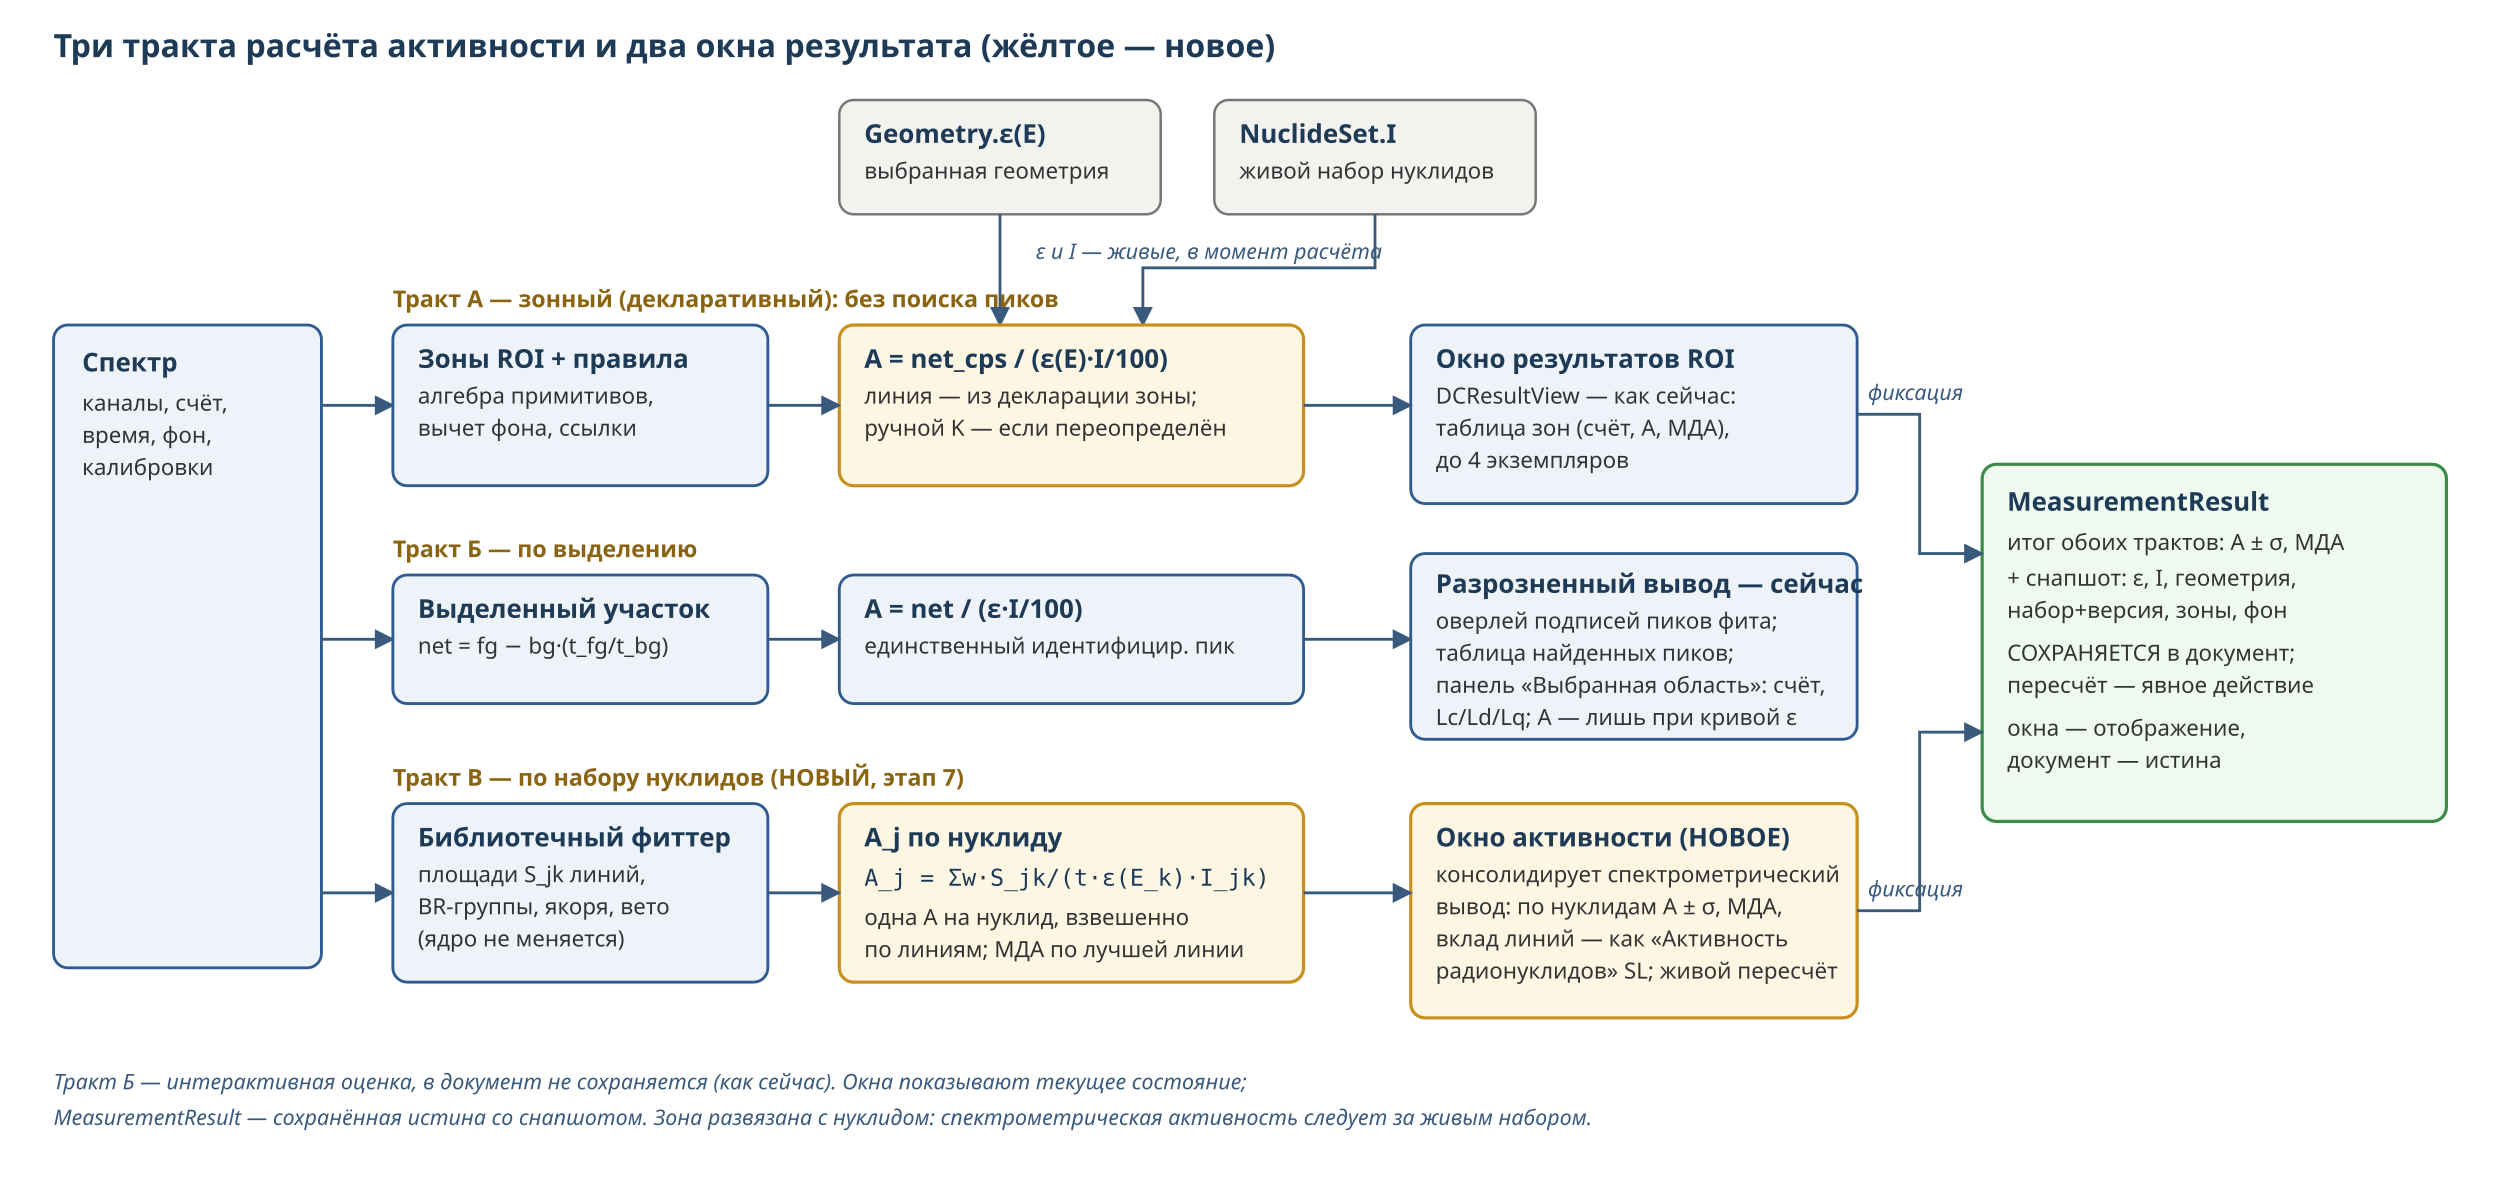
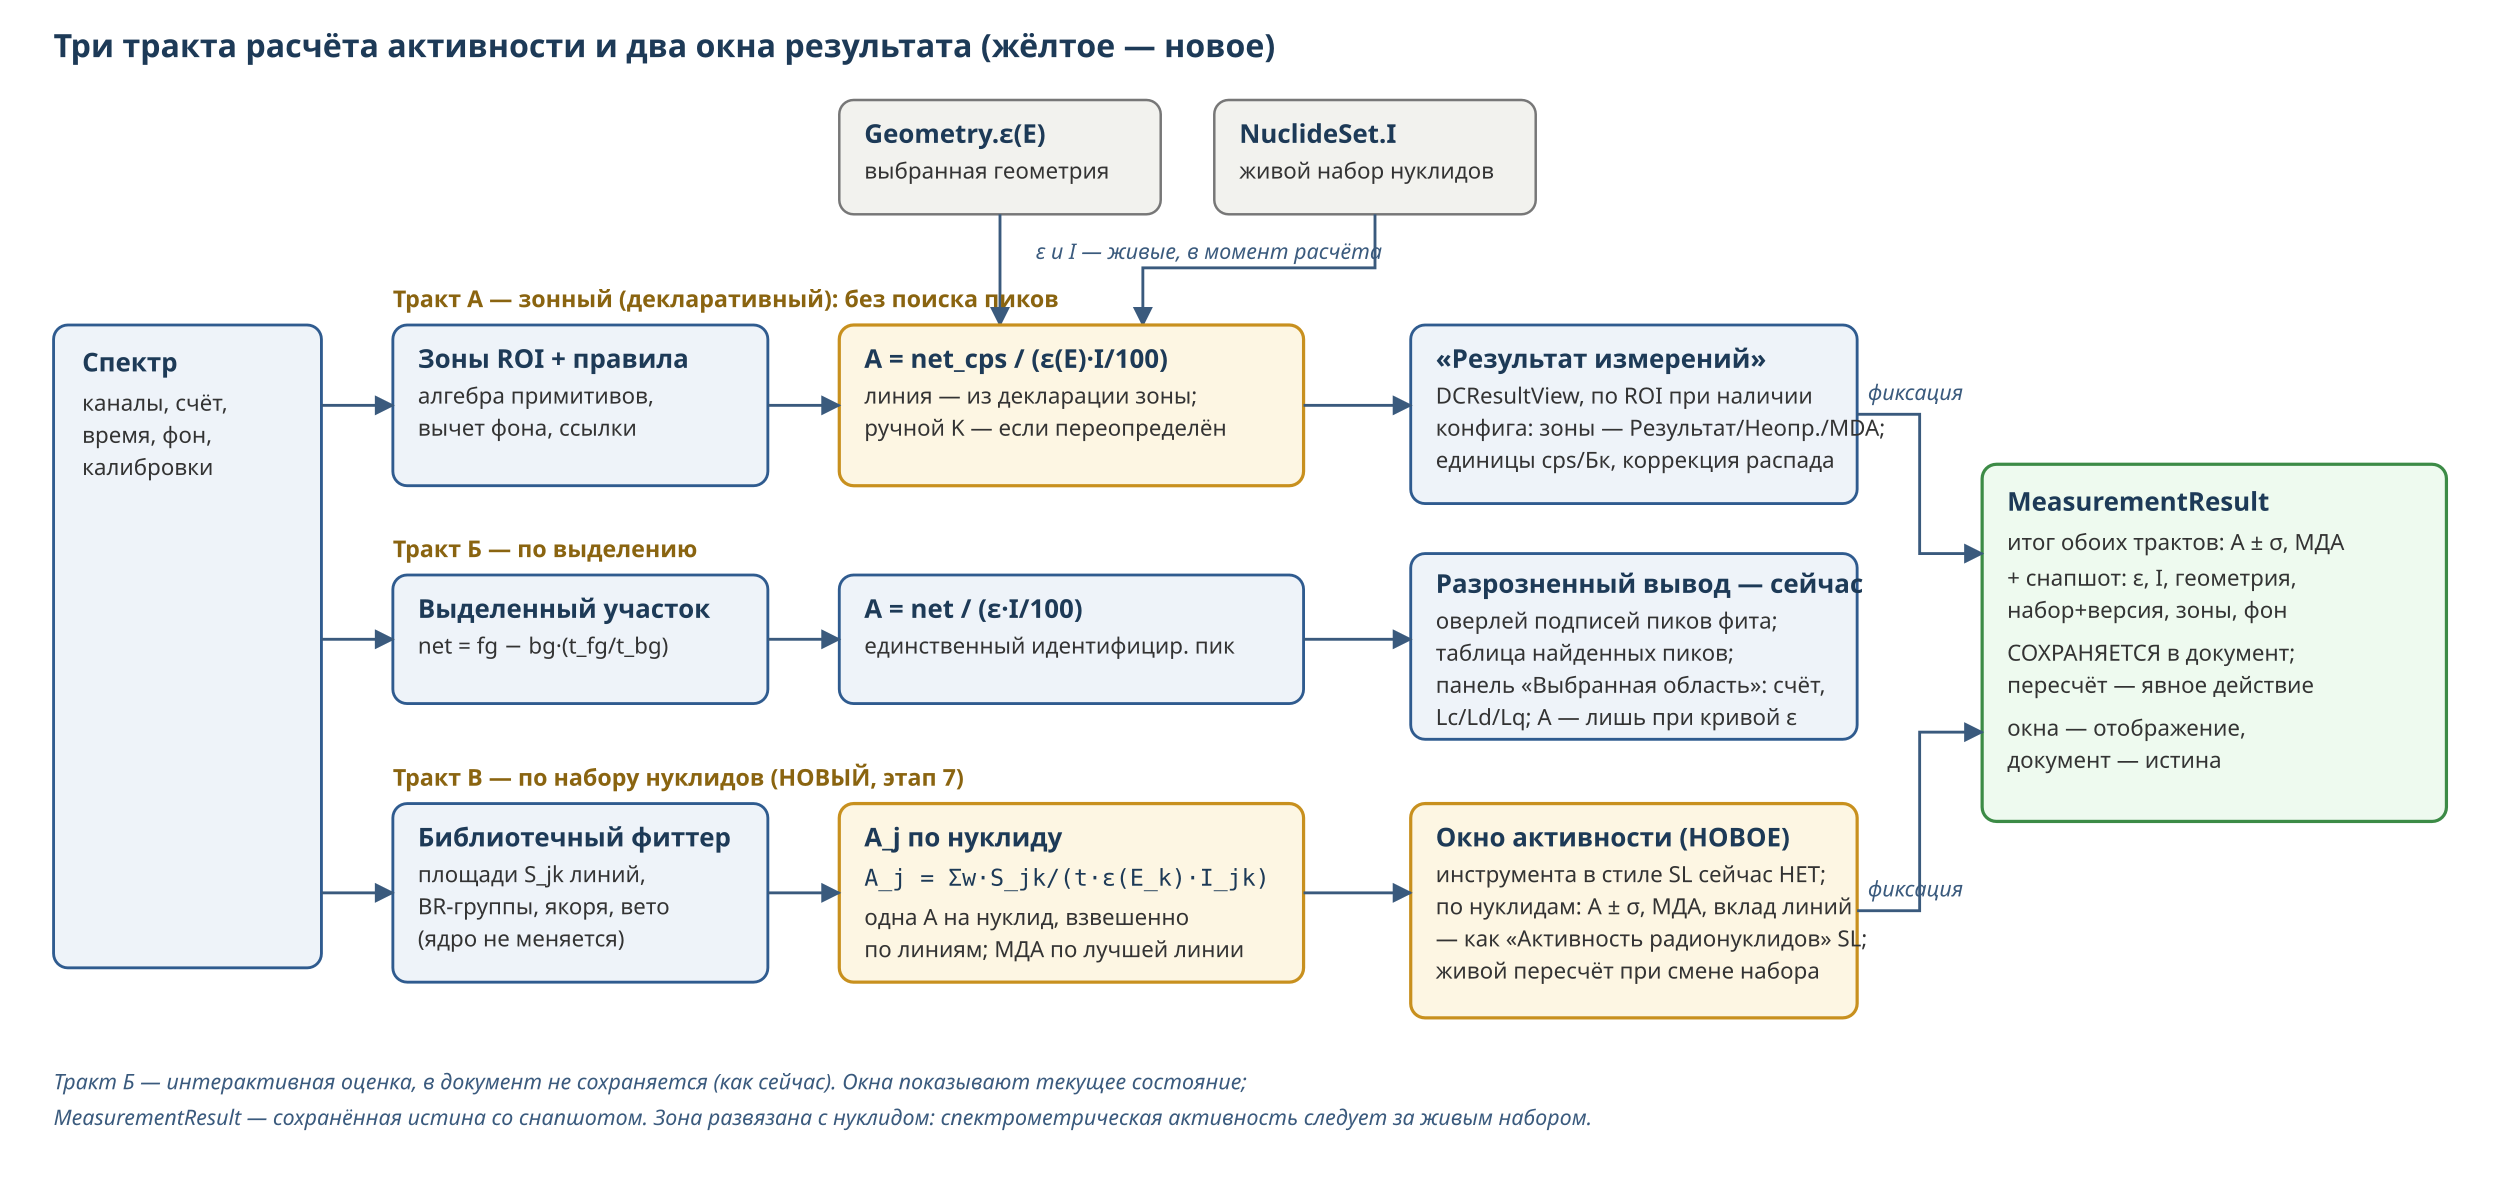
<svg xmlns="http://www.w3.org/2000/svg" viewBox="0 0 1400 660" font-family="Segoe UI, Calibri, sans-serif">
  <defs>
    <marker id="ar2" viewBox="0 0 10 10" refX="9" refY="5" markerWidth="7" markerHeight="7" orient="auto-start-reverse">
      <path d="M 0 0 L 10 5 L 0 10 z" fill="#3a5a7d" />
    </marker>
  </defs>
  <style>
    .box { fill:#eef3f9; stroke:#2f5b8f; stroke-width:1.6; }
    .newbox { fill:#fdf6e3; stroke:#c8901e; stroke-width:1.8; }
    .srcbox { fill:#f2f2ee; stroke:#777; stroke-width:1.4; }
    .resbox { fill:#eefaef; stroke:#3c8b46; stroke-width:1.8; }
    .title { font-size:14.5px; font-weight:600; fill:#1d3a57; }
    .line { font-size:12.5px; fill:#333; }
    .f { font-size:13px; fill:#1d3a57; font-family:Consolas, monospace; }
    .lbl { font-size:12px; fill:#3a5a7d; font-style:italic; }
    .arrow { stroke:#3a5a7d; stroke-width:1.6; fill:none; marker-end:url(#ar2); }
    .h { font-size:18px; font-weight:600; fill:#1d3a57; }
    .tr { font-size:13px; font-weight:600; fill:#8a6410; }
  </style>
  <text x="30" y="32" class="h">Три тракта расчёта активности и два окна результата (жёлтое — новое)</text>
  <rect x="470" y="56" width="180" height="64" rx="8" class="srcbox" />
  <text x="484" y="80" class="title">Geometry.ε(E)</text>
  <text x="484" y="100" class="line">выбранная геометрия</text>
  <rect x="680" y="56" width="180" height="64" rx="8" class="srcbox" />
  <text x="694" y="80" class="title">NuclideSet.I</text>
  <text x="694" y="100" class="line">живой набор нуклидов</text>
  <path d="M 560 120 L 560 182" class="arrow" />
  <path d="M 770 120 L 770 150 L 640 150 L 640 182" class="arrow" />
  <text x="580" y="145" class="lbl">ε и I — живые, в момент расчёта</text>
  <rect x="30" y="182" width="150" height="360" rx="8" class="box" />
  <text x="46" y="208" class="title">Спектр</text>
  <text x="46" y="230" class="line">каналы, счёт,</text>
  <text x="46" y="248" class="line">время, фон,</text>
  <text x="46" y="266" class="line">калибровки</text>
  <text x="220" y="172" class="tr">Тракт А — зонный (декларативный): без поиска пиков</text>
  <rect x="220" y="182" width="210" height="90" rx="8" class="box" />
  <text x="234" y="206" class="title">Зоны ROI + правила</text>
  <text x="234" y="226" class="line">алгебра примитивов,</text>
  <text x="234" y="244" class="line">вычет фона, ссылки</text>
  <rect x="470" y="182" width="260" height="90" rx="8" class="newbox" />
  <text x="484" y="206" class="title">A = net_cps / (ε(E)·I/100)</text>
  <text x="484" y="226" class="line">линия — из декларации зоны;</text>
  <text x="484" y="244" class="line">ручной K — если переопределён</text>
  <text x="220" y="312" class="tr">Тракт Б — по выделению</text>
  <rect x="220" y="322" width="210" height="72" rx="8" class="box" />
  <text x="234" y="346" class="title">Выделенный участок</text>
  <text x="234" y="366" class="line">net = fg − bg·(t_fg/t_bg)</text>
  <rect x="470" y="322" width="260" height="72" rx="8" class="box" />
  <text x="484" y="346" class="title">A = net / (ε·I/100)</text>
  <text x="484" y="366" class="line">единственный идентифицир. пик</text>
  <text x="220" y="440" class="tr">Тракт В — по набору нуклидов (НОВЫЙ, этап 7)</text>
  <rect x="220" y="450" width="210" height="100" rx="8" class="box" />
  <text x="234" y="474" class="title">Библиотечный фиттер</text>
  <text x="234" y="494" class="line">площади S_jk линий,</text>
  <text x="234" y="512" class="line">BR-группы, якоря, вето</text>
  <text x="234" y="530" class="line">(ядро не меняется)</text>
  <rect x="470" y="450" width="260" height="100" rx="8" class="newbox" />
  <text x="484" y="474" class="title">A_j по нуклиду</text>
  <text x="484" y="496" class="f">A_j = Σw·S_jk/(t·ε(E_k)·I_jk)</text>
  <text x="484" y="518" class="line">одна A на нуклид, взвешенно</text>
  <text x="484" y="536" class="line">по линиям; МДА по лучшей линии</text>
  <path d="M 180 227 L 220 227" class="arrow" />
  <path d="M 180 358 L 220 358" class="arrow" />
  <path d="M 180 500 L 220 500" class="arrow" />
  <path d="M 430 227 L 470 227" class="arrow" />
  <path d="M 430 358 L 470 358" class="arrow" />
  <path d="M 430 500 L 470 500" class="arrow" />
  <rect x="790" y="182" width="250" height="100" rx="8" class="box" />
-   <text x="804" y="206" class="title">Окно результатов ROI</text>
-   <text x="804" y="226" class="line">DCResultView — как сейчас:</text>
-   <text x="804" y="244" class="line">таблица зон (счёт, A, МДА),</text>
-   <text x="804" y="262" class="line">до 4 экземпляров</text>
+   <text x="804" y="206" class="title">«Результат измерений»</text>
+   <text x="804" y="226" class="line">DCResultView, по ROI при наличии</text>
+   <text x="804" y="244" class="line">конфига: зоны — Результат/Неопр./MDA;</text>
+   <text x="804" y="262" class="line">единицы cps/Бк, коррекция распада</text>
  <rect x="790" y="310" width="250" height="104" rx="8" class="box" />
  <text x="804" y="332" class="title">Разрозненный вывод — сейчас</text>
  <text x="804" y="352" class="line">оверлей подписей пиков фита;</text>
  <text x="804" y="370" class="line">таблица найденных пиков;</text>
  <text x="804" y="388" class="line">панель «Выбранная область»: счёт,</text>
  <text x="804" y="406" class="line">Lc/Ld/Lq; A — лишь при кривой ε</text>
  <rect x="790" y="450" width="250" height="120" rx="8" class="newbox" />
  <text x="804" y="474" class="title">Окно активности (НОВОЕ)</text>
-   <text x="804" y="494" class="line">консолидирует спектрометрический</text>
-   <text x="804" y="512" class="line">вывод: по нуклидам A ± σ, МДА,</text>
-   <text x="804" y="530" class="line">вклад линий — как «Активность</text>
-   <text x="804" y="548" class="line">радионуклидов» SL; живой пересчёт</text>
+   <text x="804" y="494" class="line">инструмента в стиле SL сейчас НЕТ;</text>
+   <text x="804" y="512" class="line">по нуклидам: A ± σ, МДА, вклад линий</text>
+   <text x="804" y="530" class="line">— как «Активность радионуклидов» SL;</text>
+   <text x="804" y="548" class="line">живой пересчёт при смене набора</text>
  <path d="M 730 227 L 790 227" class="arrow" />
  <path d="M 730 358 L 790 358" class="arrow" />
  <path d="M 730 500 L 790 500" class="arrow" />
  <rect x="1110" y="260" width="260" height="200" rx="8" class="resbox" />
  <text x="1124" y="286" class="title">MeasurementResult</text>
  <text x="1124" y="308" class="line">итог обоих трактов: A ± σ, МДА</text>
  <text x="1124" y="328" class="line">+ снапшот: ε, I, геометрия,</text>
  <text x="1124" y="346" class="line">набор+версия, зоны, фон</text>
  <text x="1124" y="370" class="line">СОХРАНЯЕТСЯ в документ;</text>
  <text x="1124" y="388" class="line">пересчёт — явное действие</text>
  <text x="1124" y="412" class="line">окна — отображение,</text>
  <text x="1124" y="430" class="line">документ — истина</text>
  <path d="M 1040 232 L 1075 232 L 1075 310 L 1110 310" class="arrow" />
  <path d="M 1040 510 L 1075 510 L 1075 410 L 1110 410" class="arrow" />
  <text x="1046" y="224" class="lbl">фиксация</text>
  <text x="1046" y="502" class="lbl">фиксация</text>
  <text x="30" y="610" class="lbl">Тракт Б — интерактивная оценка, в документ не сохраняется (как сейчас). Окна показывают текущее состояние;</text>
  <text x="30" y="630" class="lbl">MeasurementResult — сохранённая истина со снапшотом. Зона развязана с нуклидом: спектрометрическая активность следует за живым набором.</text>
</svg>
